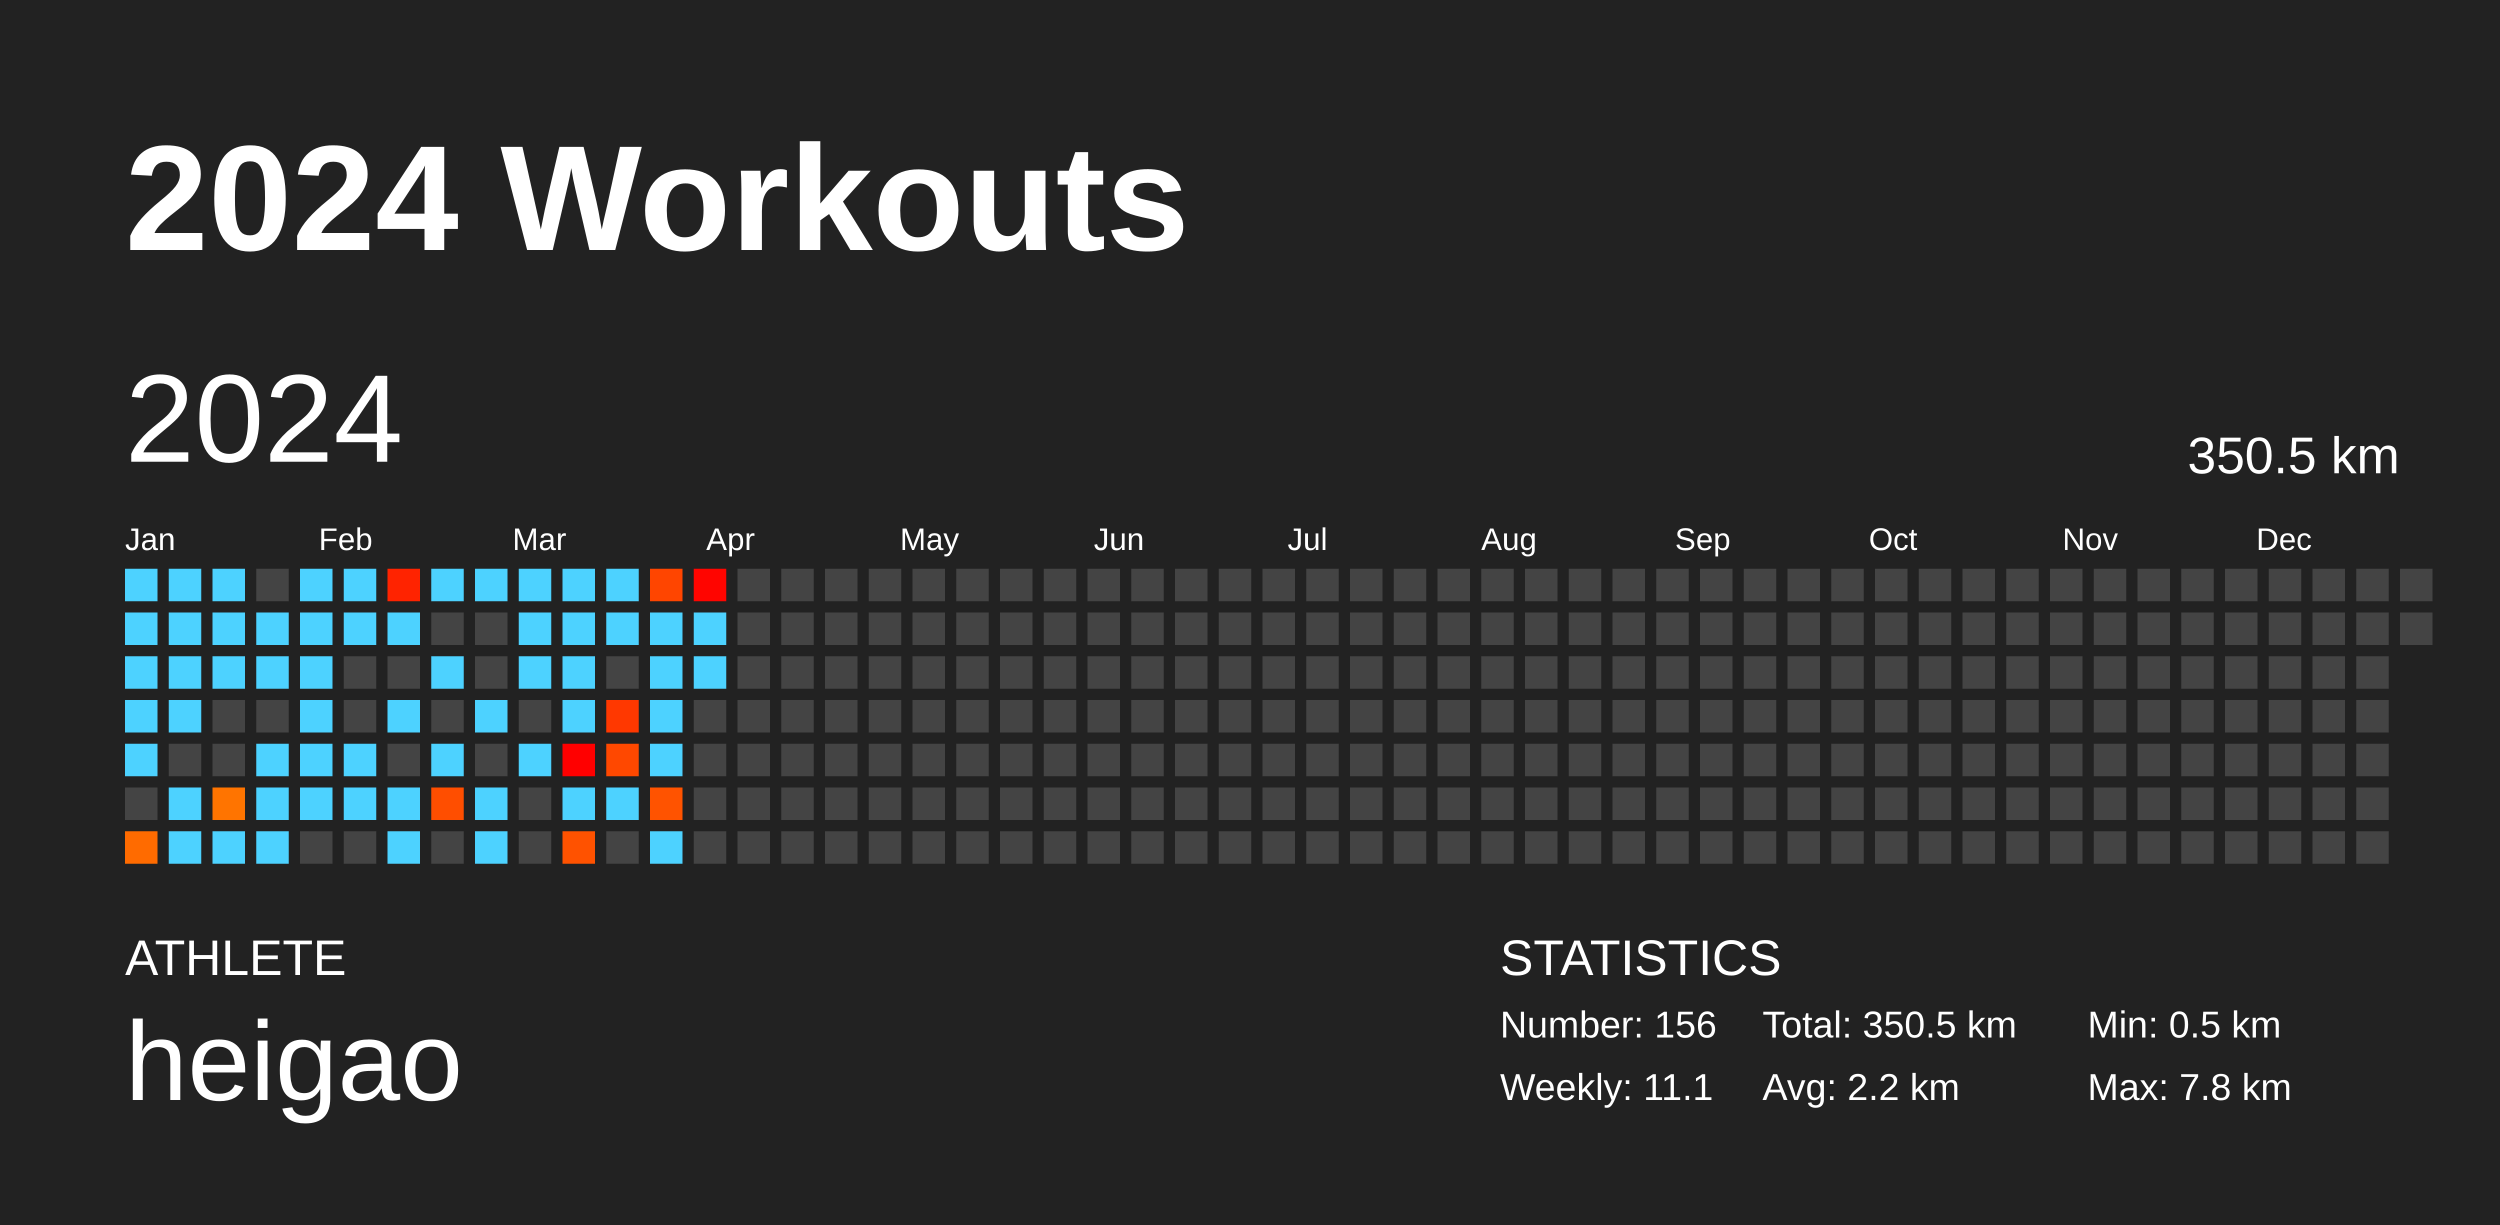
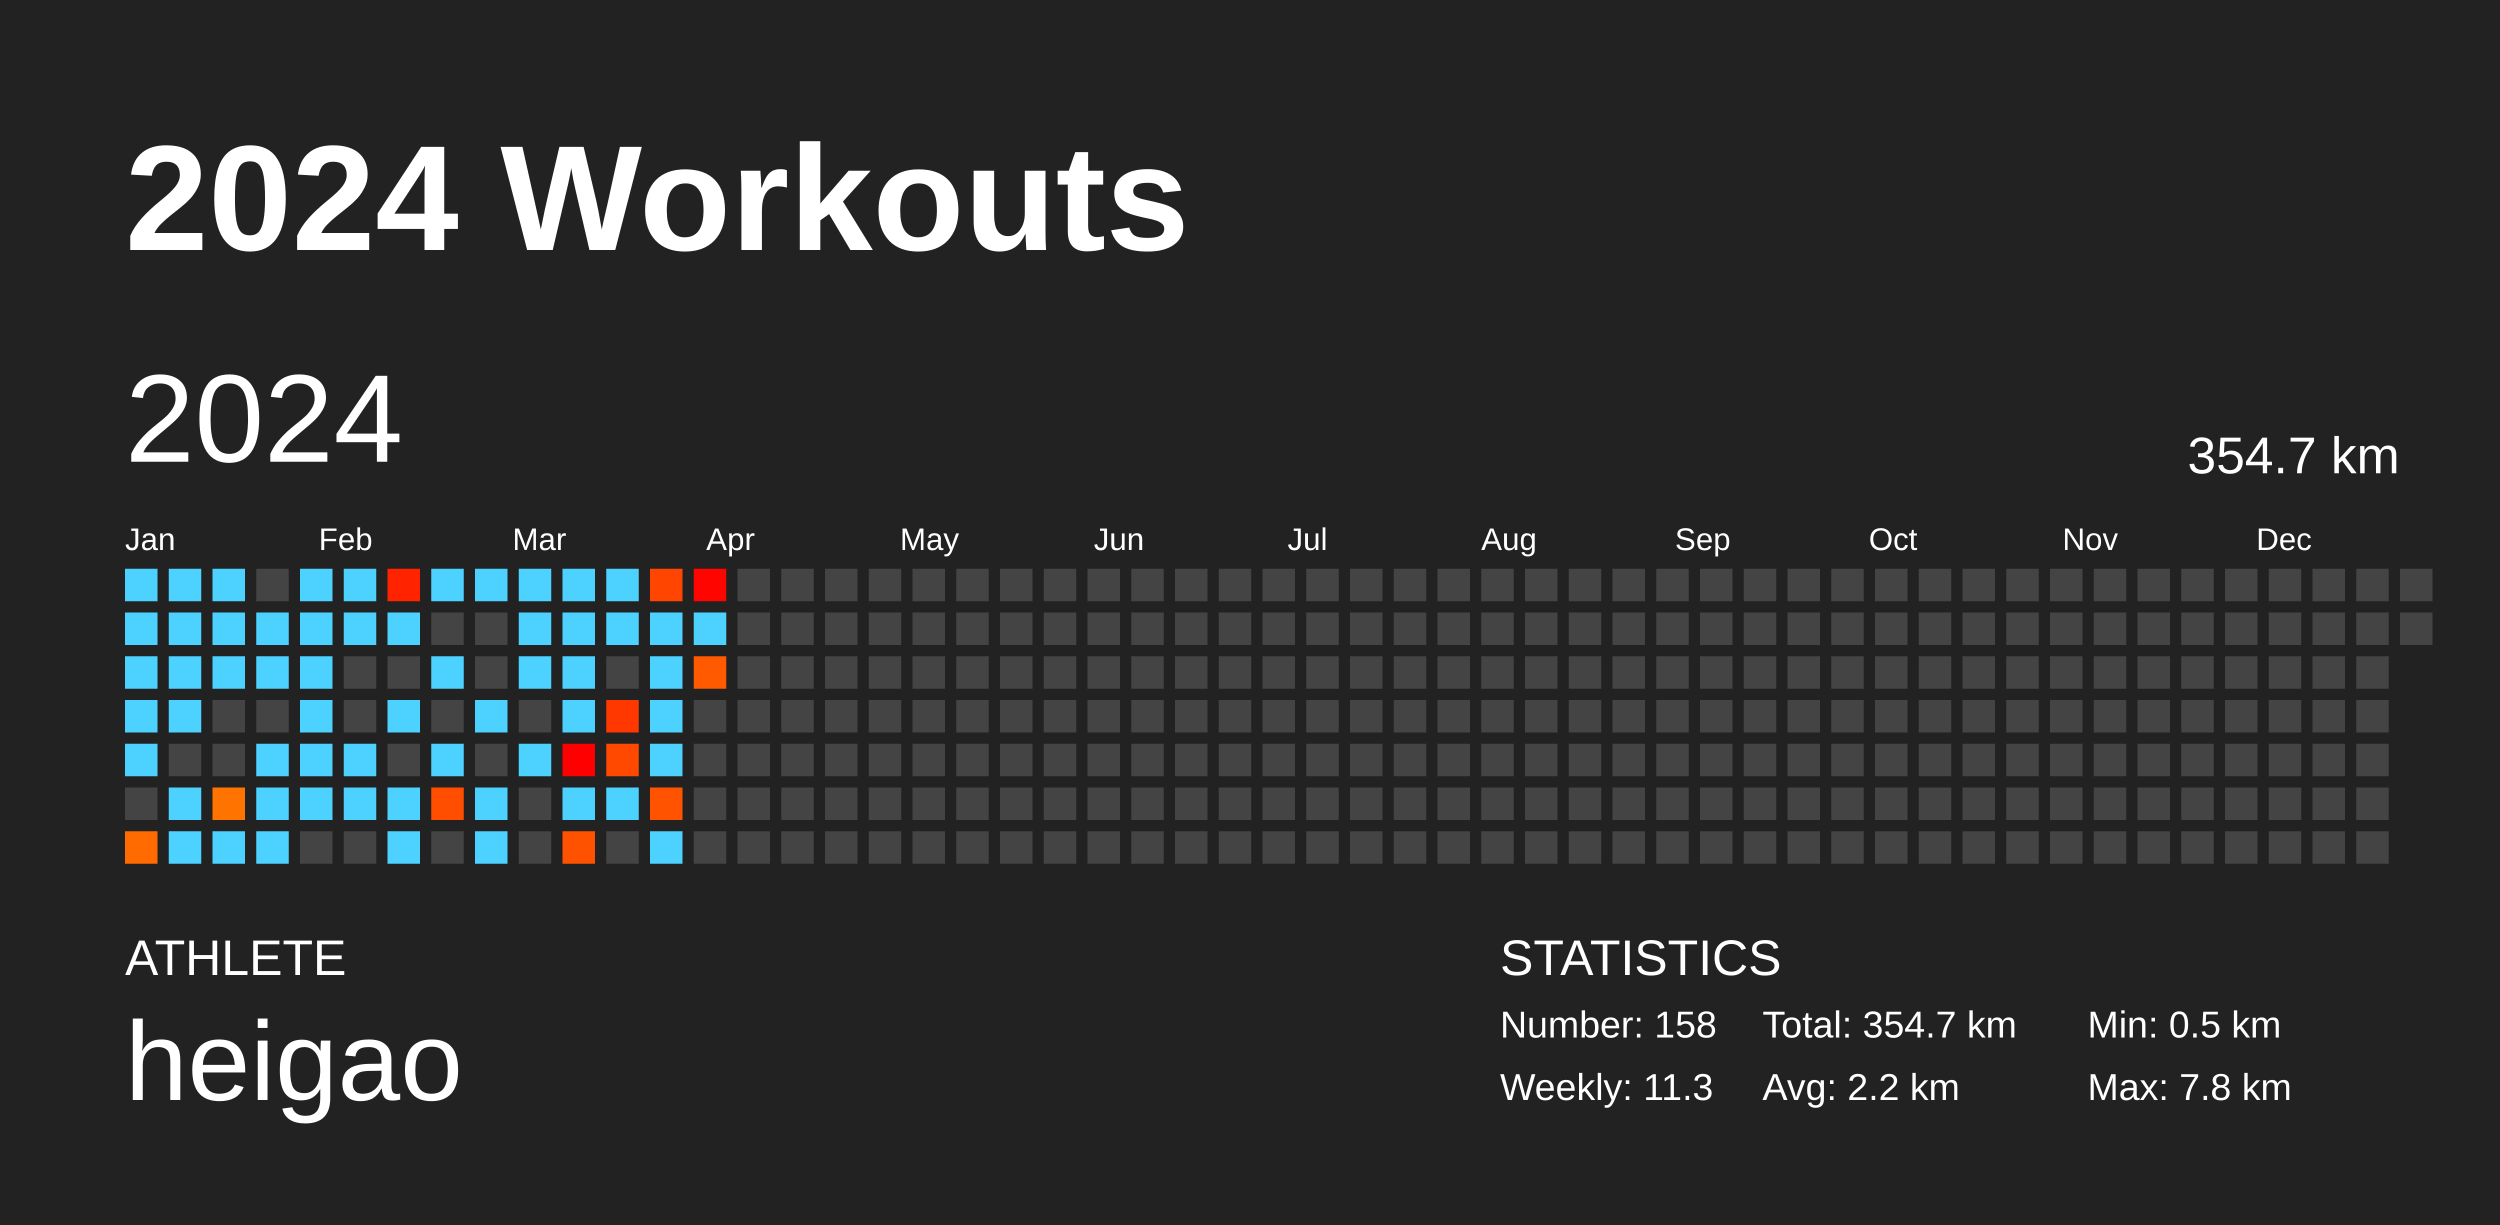
<svg xmlns="http://www.w3.org/2000/svg" baseProfile="full" height="98mm" version="1.1" viewBox="0,0,200,98" width="200mm">
  <defs />
  <rect fill="#222222" height="98" width="200" x="0" y="0" />
  <text fill="#FFFFFF" style="font-size:12px; font-family:Arial; font-weight:bold;" x="10" y="20">2024 Workouts</text>
  <text fill="#FFFFFF" style="font-size:4px; font-family:Arial" x="10" y="78">ATHLETE</text>
  <text fill="#FFFFFF" style="font-size:9px; font-family:Arial" x="10" y="88">heigao</text>
  <text fill="#FFFFFF" style="font-size:4px; font-family:Arial" x="120" y="78">STATISTICS</text>
-   <text fill="#FFFFFF" style="font-size:3px; font-family:Arial" x="120" y="83">Number: 156</text>
-   <text fill="#FFFFFF" style="font-size:3px; font-family:Arial" x="120" y="88">Weekly: 11.1</text>
-   <text fill="#FFFFFF" style="font-size:3px; font-family:Arial" x="141" y="83">Total: 350.5 km</text>
+   <text fill="#FFFFFF" style="font-size:3px; font-family:Arial" x="120" y="83">Number: 158</text>
+   <text fill="#FFFFFF" style="font-size:3px; font-family:Arial" x="120" y="88">Weekly: 11.3</text>
+   <text fill="#FFFFFF" style="font-size:3px; font-family:Arial" x="141" y="83">Total: 354.7 km</text>
  <text fill="#FFFFFF" style="font-size:3px; font-family:Arial" x="141" y="88">Avg: 2.2 km</text>
  <text fill="#FFFFFF" style="font-size:3px; font-family:Arial" x="167" y="83">Min: 0.5 km</text>
  <text fill="#FFFFFF" style="font-size:3px; font-family:Arial" x="167" y="88">Max: 7.8 km</text>
  <text dominant-baseline="hanging" fill="#FFFFFF" style="font-size:10.0px; font-family:Arial;" x="10" y="30">2024</text>
-   <text dominant-baseline="hanging" fill="#FFFFFF" style="font-size:4.125px; font-family:Arial;" x="175" y="35">350.5 km</text>
+   <text dominant-baseline="hanging" fill="#FFFFFF" style="font-size:4.125px; font-family:Arial;" x="175" y="35">354.7 km</text>
  <text fill="#FFFFFF" style="font-size:2.5px; font-family:Arial" x="10.0" y="44">Jan</text>
  <text fill="#FFFFFF" style="font-size:2.5px; font-family:Arial" x="25.5" y="44">Feb</text>
  <text fill="#FFFFFF" style="font-size:2.5px; font-family:Arial" x="41.0" y="44">Mar</text>
  <text fill="#FFFFFF" style="font-size:2.5px; font-family:Arial" x="56.5" y="44">Apr</text>
  <text fill="#FFFFFF" style="font-size:2.5px; font-family:Arial" x="72.0" y="44">May</text>
  <text fill="#FFFFFF" style="font-size:2.5px; font-family:Arial" x="87.5" y="44">Jun</text>
  <text fill="#FFFFFF" style="font-size:2.5px; font-family:Arial" x="103.0" y="44">Jul</text>
  <text fill="#FFFFFF" style="font-size:2.5px; font-family:Arial" x="118.5" y="44">Aug</text>
  <text fill="#FFFFFF" style="font-size:2.5px; font-family:Arial" x="134.0" y="44">Sep</text>
  <text fill="#FFFFFF" style="font-size:2.5px; font-family:Arial" x="149.5" y="44">Oct</text>
  <text fill="#FFFFFF" style="font-size:2.5px; font-family:Arial" x="165.0" y="44">Nov</text>
  <text fill="#FFFFFF" style="font-size:2.5px; font-family:Arial" x="180.5" y="44">Dec</text>
  <rect fill="#4dd2ff" height="2.6" width="2.6" x="10.0" y="45.5" />
  <rect fill="#4dd2ff" height="2.6" width="2.6" x="10.0" y="49.0" />
  <rect fill="#4dd2ff" height="2.6" width="2.6" x="10.0" y="52.5" />
  <rect fill="#4dd2ff" height="2.6" width="2.6" x="10.0" y="56.0" />
  <rect fill="#4dd2ff" height="2.6" width="2.6" x="10.0" y="59.5" />
  <rect fill="#444444" height="2.6" width="2.6" x="10.0" y="63.0" />
  <rect fill="#ff6b00" height="2.6" width="2.6" x="10.0" y="66.5" />
  <rect fill="#4dd2ff" height="2.6" width="2.6" x="13.5" y="45.5" />
  <rect fill="#4dd2ff" height="2.6" width="2.6" x="13.5" y="49.0" />
  <rect fill="#4dd2ff" height="2.6" width="2.6" x="13.5" y="52.5" />
  <rect fill="#4dd2ff" height="2.6" width="2.6" x="13.5" y="56.0" />
  <rect fill="#444444" height="2.6" width="2.6" x="13.5" y="59.5" />
  <rect fill="#4dd2ff" height="2.6" width="2.6" x="13.5" y="63.0" />
  <rect fill="#4dd2ff" height="2.6" width="2.6" x="13.5" y="66.5" />
  <rect fill="#4dd2ff" height="2.6" width="2.6" x="17.0" y="45.5" />
  <rect fill="#4dd2ff" height="2.6" width="2.6" x="17.0" y="49.0" />
  <rect fill="#4dd2ff" height="2.6" width="2.6" x="17.0" y="52.5" />
  <rect fill="#444444" height="2.6" width="2.6" x="17.0" y="56.0" />
  <rect fill="#444444" height="2.6" width="2.6" x="17.0" y="59.5" />
  <rect fill="#ff7400" height="2.6" width="2.6" x="17.0" y="63.0" />
  <rect fill="#4dd2ff" height="2.6" width="2.6" x="17.0" y="66.5" />
  <rect fill="#444444" height="2.6" width="2.6" x="20.5" y="45.5" />
  <rect fill="#4dd2ff" height="2.6" width="2.6" x="20.5" y="49.0" />
  <rect fill="#4dd2ff" height="2.6" width="2.6" x="20.5" y="52.5" />
  <rect fill="#444444" height="2.6" width="2.6" x="20.5" y="56.0" />
  <rect fill="#4dd2ff" height="2.6" width="2.6" x="20.5" y="59.5" />
  <rect fill="#4dd2ff" height="2.6" width="2.6" x="20.5" y="63.0" />
  <rect fill="#4dd2ff" height="2.6" width="2.6" x="20.5" y="66.5" />
  <rect fill="#4dd2ff" height="2.6" width="2.6" x="24.0" y="45.5" />
  <rect fill="#4dd2ff" height="2.6" width="2.6" x="24.0" y="49.0" />
  <rect fill="#4dd2ff" height="2.6" width="2.6" x="24.0" y="52.5" />
  <rect fill="#4dd2ff" height="2.6" width="2.6" x="24.0" y="56.0" />
  <rect fill="#4dd2ff" height="2.6" width="2.6" x="24.0" y="59.5" />
  <rect fill="#4dd2ff" height="2.6" width="2.6" x="24.0" y="63.0" />
  <rect fill="#444444" height="2.6" width="2.6" x="24.0" y="66.5" />
  <rect fill="#4dd2ff" height="2.6" width="2.6" x="27.5" y="45.5" />
  <rect fill="#4dd2ff" height="2.6" width="2.6" x="27.5" y="49.0" />
  <rect fill="#444444" height="2.6" width="2.6" x="27.5" y="52.5" />
  <rect fill="#444444" height="2.6" width="2.6" x="27.5" y="56.0" />
  <rect fill="#4dd2ff" height="2.6" width="2.6" x="27.5" y="59.5" />
  <rect fill="#4dd2ff" height="2.6" width="2.6" x="27.5" y="63.0" />
  <rect fill="#444444" height="2.6" width="2.6" x="27.5" y="66.5" />
  <rect fill="#ff2300" height="2.6" width="2.6" x="31.0" y="45.5" />
  <rect fill="#4dd2ff" height="2.6" width="2.6" x="31.0" y="49.0" />
  <rect fill="#444444" height="2.6" width="2.6" x="31.0" y="52.5" />
  <rect fill="#4dd2ff" height="2.6" width="2.6" x="31.0" y="56.0" />
  <rect fill="#444444" height="2.6" width="2.6" x="31.0" y="59.5" />
  <rect fill="#4dd2ff" height="2.6" width="2.6" x="31.0" y="63.0" />
  <rect fill="#4dd2ff" height="2.6" width="2.6" x="31.0" y="66.5" />
  <rect fill="#4dd2ff" height="2.6" width="2.6" x="34.5" y="45.5" />
  <rect fill="#444444" height="2.6" width="2.6" x="34.5" y="49.0" />
  <rect fill="#4dd2ff" height="2.6" width="2.6" x="34.5" y="52.5" />
  <rect fill="#444444" height="2.6" width="2.6" x="34.5" y="56.0" />
  <rect fill="#4dd2ff" height="2.6" width="2.6" x="34.5" y="59.5" />
  <rect fill="#ff4e00" height="2.6" width="2.6" x="34.5" y="63.0" />
  <rect fill="#444444" height="2.6" width="2.6" x="34.5" y="66.5" />
  <rect fill="#4dd2ff" height="2.6" width="2.6" x="38.0" y="45.5" />
  <rect fill="#444444" height="2.6" width="2.6" x="38.0" y="49.0" />
  <rect fill="#444444" height="2.6" width="2.6" x="38.0" y="52.5" />
  <rect fill="#4dd2ff" height="2.6" width="2.6" x="38.0" y="56.0" />
  <rect fill="#444444" height="2.6" width="2.6" x="38.0" y="59.5" />
  <rect fill="#4dd2ff" height="2.6" width="2.6" x="38.0" y="63.0" />
  <rect fill="#4dd2ff" height="2.6" width="2.6" x="38.0" y="66.5" />
  <rect fill="#4dd2ff" height="2.6" width="2.6" x="41.5" y="45.5" />
  <rect fill="#4dd2ff" height="2.6" width="2.6" x="41.5" y="49.0" />
  <rect fill="#4dd2ff" height="2.6" width="2.6" x="41.5" y="52.5" />
  <rect fill="#444444" height="2.6" width="2.6" x="41.5" y="56.0" />
  <rect fill="#4dd2ff" height="2.6" width="2.6" x="41.5" y="59.5" />
  <rect fill="#444444" height="2.6" width="2.6" x="41.5" y="63.0" />
  <rect fill="#444444" height="2.6" width="2.6" x="41.5" y="66.5" />
  <rect fill="#4dd2ff" height="2.6" width="2.6" x="45.0" y="45.5" />
  <rect fill="#4dd2ff" height="2.6" width="2.6" x="45.0" y="49.0" />
  <rect fill="#4dd2ff" height="2.6" width="2.6" x="45.0" y="52.5" />
  <rect fill="#4dd2ff" height="2.6" width="2.6" x="45.0" y="56.0" />
  <rect fill="#ff0000" height="2.6" width="2.6" x="45.0" y="59.5" />
  <rect fill="#4dd2ff" height="2.6" width="2.6" x="45.0" y="63.0" />
  <rect fill="#ff5200" height="2.6" width="2.6" x="45.0" y="66.5" />
  <rect fill="#4dd2ff" height="2.6" width="2.6" x="48.5" y="45.5" />
  <rect fill="#4dd2ff" height="2.6" width="2.6" x="48.5" y="49.0" />
  <rect fill="#444444" height="2.6" width="2.6" x="48.5" y="52.5" />
  <rect fill="#ff3800" height="2.6" width="2.6" x="48.5" y="56.0" />
  <rect fill="#ff4800" height="2.6" width="2.6" x="48.5" y="59.5" />
  <rect fill="#4dd2ff" height="2.6" width="2.6" x="48.5" y="63.0" />
  <rect fill="#444444" height="2.6" width="2.6" x="48.5" y="66.5" />
  <rect fill="#ff4500" height="2.6" width="2.6" x="52.0" y="45.5" />
  <rect fill="#4dd2ff" height="2.6" width="2.6" x="52.0" y="49.0" />
  <rect fill="#4dd2ff" height="2.6" width="2.6" x="52.0" y="52.5" />
  <rect fill="#4dd2ff" height="2.6" width="2.6" x="52.0" y="56.0" />
  <rect fill="#4dd2ff" height="2.6" width="2.6" x="52.0" y="59.5" />
  <rect fill="#ff5300" height="2.6" width="2.6" x="52.0" y="63.0" />
  <rect fill="#4dd2ff" height="2.6" width="2.6" x="52.0" y="66.5" />
  <rect fill="#ff0500" height="2.6" width="2.6" x="55.5" y="45.5" />
  <rect fill="#4dd2ff" height="2.6" width="2.6" x="55.5" y="49.0" />
-   <rect fill="#4dd2ff" height="2.6" width="2.6" x="55.5" y="52.5" />
+   <rect fill="#ff5a00" height="2.6" width="2.6" x="55.5" y="52.5" />
  <rect fill="#444444" height="2.6" width="2.6" x="55.5" y="56.0" />
  <rect fill="#444444" height="2.6" width="2.6" x="55.5" y="59.5" />
  <rect fill="#444444" height="2.6" width="2.6" x="55.5" y="63.0" />
  <rect fill="#444444" height="2.6" width="2.6" x="55.5" y="66.5" />
  <rect fill="#444444" height="2.6" width="2.6" x="59.0" y="45.5" />
  <rect fill="#444444" height="2.6" width="2.6" x="59.0" y="49.0" />
  <rect fill="#444444" height="2.6" width="2.6" x="59.0" y="52.5" />
  <rect fill="#444444" height="2.6" width="2.6" x="59.0" y="56.0" />
  <rect fill="#444444" height="2.6" width="2.6" x="59.0" y="59.5" />
  <rect fill="#444444" height="2.6" width="2.6" x="59.0" y="63.0" />
  <rect fill="#444444" height="2.6" width="2.6" x="59.0" y="66.5" />
  <rect fill="#444444" height="2.6" width="2.6" x="62.5" y="45.5" />
  <rect fill="#444444" height="2.6" width="2.6" x="62.5" y="49.0" />
  <rect fill="#444444" height="2.6" width="2.6" x="62.5" y="52.5" />
  <rect fill="#444444" height="2.6" width="2.6" x="62.5" y="56.0" />
  <rect fill="#444444" height="2.6" width="2.6" x="62.5" y="59.5" />
  <rect fill="#444444" height="2.6" width="2.6" x="62.5" y="63.0" />
  <rect fill="#444444" height="2.6" width="2.6" x="62.5" y="66.5" />
  <rect fill="#444444" height="2.6" width="2.6" x="66.0" y="45.5" />
  <rect fill="#444444" height="2.6" width="2.6" x="66.0" y="49.0" />
  <rect fill="#444444" height="2.6" width="2.6" x="66.0" y="52.5" />
  <rect fill="#444444" height="2.6" width="2.6" x="66.0" y="56.0" />
  <rect fill="#444444" height="2.6" width="2.6" x="66.0" y="59.5" />
  <rect fill="#444444" height="2.6" width="2.6" x="66.0" y="63.0" />
  <rect fill="#444444" height="2.6" width="2.6" x="66.0" y="66.5" />
  <rect fill="#444444" height="2.6" width="2.6" x="69.5" y="45.5" />
  <rect fill="#444444" height="2.6" width="2.6" x="69.5" y="49.0" />
  <rect fill="#444444" height="2.6" width="2.6" x="69.5" y="52.5" />
  <rect fill="#444444" height="2.6" width="2.6" x="69.5" y="56.0" />
  <rect fill="#444444" height="2.6" width="2.6" x="69.5" y="59.5" />
  <rect fill="#444444" height="2.6" width="2.6" x="69.5" y="63.0" />
  <rect fill="#444444" height="2.6" width="2.6" x="69.5" y="66.5" />
  <rect fill="#444444" height="2.6" width="2.6" x="73.0" y="45.5" />
  <rect fill="#444444" height="2.6" width="2.6" x="73.0" y="49.0" />
  <rect fill="#444444" height="2.6" width="2.6" x="73.0" y="52.5" />
  <rect fill="#444444" height="2.6" width="2.6" x="73.0" y="56.0" />
  <rect fill="#444444" height="2.6" width="2.6" x="73.0" y="59.5" />
  <rect fill="#444444" height="2.6" width="2.6" x="73.0" y="63.0" />
  <rect fill="#444444" height="2.6" width="2.6" x="73.0" y="66.5" />
  <rect fill="#444444" height="2.6" width="2.6" x="76.5" y="45.5" />
  <rect fill="#444444" height="2.6" width="2.6" x="76.5" y="49.0" />
  <rect fill="#444444" height="2.6" width="2.6" x="76.5" y="52.5" />
  <rect fill="#444444" height="2.6" width="2.6" x="76.5" y="56.0" />
  <rect fill="#444444" height="2.6" width="2.6" x="76.5" y="59.5" />
  <rect fill="#444444" height="2.6" width="2.6" x="76.5" y="63.0" />
  <rect fill="#444444" height="2.6" width="2.6" x="76.5" y="66.5" />
  <rect fill="#444444" height="2.6" width="2.6" x="80.0" y="45.5" />
  <rect fill="#444444" height="2.6" width="2.6" x="80.0" y="49.0" />
  <rect fill="#444444" height="2.6" width="2.6" x="80.0" y="52.5" />
  <rect fill="#444444" height="2.6" width="2.6" x="80.0" y="56.0" />
  <rect fill="#444444" height="2.6" width="2.6" x="80.0" y="59.5" />
  <rect fill="#444444" height="2.6" width="2.6" x="80.0" y="63.0" />
  <rect fill="#444444" height="2.6" width="2.6" x="80.0" y="66.5" />
  <rect fill="#444444" height="2.6" width="2.6" x="83.5" y="45.5" />
  <rect fill="#444444" height="2.6" width="2.6" x="83.5" y="49.0" />
  <rect fill="#444444" height="2.6" width="2.6" x="83.5" y="52.5" />
  <rect fill="#444444" height="2.6" width="2.6" x="83.5" y="56.0" />
  <rect fill="#444444" height="2.6" width="2.6" x="83.5" y="59.5" />
  <rect fill="#444444" height="2.6" width="2.6" x="83.5" y="63.0" />
  <rect fill="#444444" height="2.6" width="2.6" x="83.5" y="66.5" />
  <rect fill="#444444" height="2.6" width="2.6" x="87.0" y="45.5" />
  <rect fill="#444444" height="2.6" width="2.6" x="87.0" y="49.0" />
  <rect fill="#444444" height="2.6" width="2.6" x="87.0" y="52.5" />
  <rect fill="#444444" height="2.6" width="2.6" x="87.0" y="56.0" />
  <rect fill="#444444" height="2.6" width="2.6" x="87.0" y="59.5" />
  <rect fill="#444444" height="2.6" width="2.6" x="87.0" y="63.0" />
  <rect fill="#444444" height="2.6" width="2.6" x="87.0" y="66.5" />
  <rect fill="#444444" height="2.6" width="2.6" x="90.5" y="45.5" />
  <rect fill="#444444" height="2.6" width="2.6" x="90.5" y="49.0" />
  <rect fill="#444444" height="2.6" width="2.6" x="90.5" y="52.5" />
  <rect fill="#444444" height="2.6" width="2.6" x="90.5" y="56.0" />
  <rect fill="#444444" height="2.6" width="2.6" x="90.5" y="59.5" />
  <rect fill="#444444" height="2.6" width="2.6" x="90.5" y="63.0" />
  <rect fill="#444444" height="2.6" width="2.6" x="90.5" y="66.5" />
  <rect fill="#444444" height="2.6" width="2.6" x="94.0" y="45.5" />
  <rect fill="#444444" height="2.6" width="2.6" x="94.0" y="49.0" />
  <rect fill="#444444" height="2.6" width="2.6" x="94.0" y="52.5" />
  <rect fill="#444444" height="2.6" width="2.6" x="94.0" y="56.0" />
  <rect fill="#444444" height="2.6" width="2.6" x="94.0" y="59.5" />
  <rect fill="#444444" height="2.6" width="2.6" x="94.0" y="63.0" />
  <rect fill="#444444" height="2.6" width="2.6" x="94.0" y="66.5" />
  <rect fill="#444444" height="2.6" width="2.6" x="97.5" y="45.5" />
  <rect fill="#444444" height="2.6" width="2.6" x="97.5" y="49.0" />
  <rect fill="#444444" height="2.6" width="2.6" x="97.5" y="52.5" />
  <rect fill="#444444" height="2.6" width="2.6" x="97.5" y="56.0" />
  <rect fill="#444444" height="2.6" width="2.6" x="97.5" y="59.5" />
  <rect fill="#444444" height="2.6" width="2.6" x="97.5" y="63.0" />
  <rect fill="#444444" height="2.6" width="2.6" x="97.5" y="66.5" />
  <rect fill="#444444" height="2.6" width="2.6" x="101.0" y="45.5" />
  <rect fill="#444444" height="2.6" width="2.6" x="101.0" y="49.0" />
  <rect fill="#444444" height="2.6" width="2.6" x="101.0" y="52.5" />
  <rect fill="#444444" height="2.6" width="2.6" x="101.0" y="56.0" />
  <rect fill="#444444" height="2.6" width="2.6" x="101.0" y="59.5" />
  <rect fill="#444444" height="2.6" width="2.6" x="101.0" y="63.0" />
  <rect fill="#444444" height="2.6" width="2.6" x="101.0" y="66.5" />
  <rect fill="#444444" height="2.6" width="2.6" x="104.5" y="45.5" />
  <rect fill="#444444" height="2.6" width="2.6" x="104.5" y="49.0" />
  <rect fill="#444444" height="2.6" width="2.6" x="104.5" y="52.5" />
  <rect fill="#444444" height="2.6" width="2.6" x="104.5" y="56.0" />
  <rect fill="#444444" height="2.6" width="2.6" x="104.5" y="59.5" />
  <rect fill="#444444" height="2.6" width="2.6" x="104.5" y="63.0" />
  <rect fill="#444444" height="2.6" width="2.6" x="104.5" y="66.5" />
  <rect fill="#444444" height="2.6" width="2.6" x="108.0" y="45.5" />
  <rect fill="#444444" height="2.6" width="2.6" x="108.0" y="49.0" />
  <rect fill="#444444" height="2.6" width="2.6" x="108.0" y="52.5" />
  <rect fill="#444444" height="2.6" width="2.6" x="108.0" y="56.0" />
  <rect fill="#444444" height="2.6" width="2.6" x="108.0" y="59.5" />
  <rect fill="#444444" height="2.6" width="2.6" x="108.0" y="63.0" />
  <rect fill="#444444" height="2.6" width="2.6" x="108.0" y="66.5" />
  <rect fill="#444444" height="2.6" width="2.6" x="111.5" y="45.5" />
  <rect fill="#444444" height="2.6" width="2.6" x="111.5" y="49.0" />
  <rect fill="#444444" height="2.6" width="2.6" x="111.5" y="52.5" />
  <rect fill="#444444" height="2.6" width="2.6" x="111.5" y="56.0" />
  <rect fill="#444444" height="2.6" width="2.6" x="111.5" y="59.5" />
  <rect fill="#444444" height="2.6" width="2.6" x="111.5" y="63.0" />
  <rect fill="#444444" height="2.6" width="2.6" x="111.5" y="66.5" />
  <rect fill="#444444" height="2.6" width="2.6" x="115.0" y="45.5" />
  <rect fill="#444444" height="2.6" width="2.6" x="115.0" y="49.0" />
  <rect fill="#444444" height="2.6" width="2.6" x="115.0" y="52.5" />
  <rect fill="#444444" height="2.6" width="2.6" x="115.0" y="56.0" />
  <rect fill="#444444" height="2.6" width="2.6" x="115.0" y="59.5" />
  <rect fill="#444444" height="2.6" width="2.6" x="115.0" y="63.0" />
  <rect fill="#444444" height="2.6" width="2.6" x="115.0" y="66.5" />
  <rect fill="#444444" height="2.6" width="2.6" x="118.5" y="45.5" />
  <rect fill="#444444" height="2.6" width="2.6" x="118.5" y="49.0" />
  <rect fill="#444444" height="2.6" width="2.6" x="118.5" y="52.5" />
  <rect fill="#444444" height="2.6" width="2.6" x="118.5" y="56.0" />
  <rect fill="#444444" height="2.6" width="2.6" x="118.5" y="59.5" />
  <rect fill="#444444" height="2.6" width="2.6" x="118.5" y="63.0" />
  <rect fill="#444444" height="2.6" width="2.6" x="118.5" y="66.5" />
  <rect fill="#444444" height="2.6" width="2.6" x="122.0" y="45.5" />
  <rect fill="#444444" height="2.6" width="2.6" x="122.0" y="49.0" />
  <rect fill="#444444" height="2.6" width="2.6" x="122.0" y="52.5" />
  <rect fill="#444444" height="2.6" width="2.6" x="122.0" y="56.0" />
  <rect fill="#444444" height="2.6" width="2.6" x="122.0" y="59.5" />
  <rect fill="#444444" height="2.6" width="2.6" x="122.0" y="63.0" />
  <rect fill="#444444" height="2.6" width="2.6" x="122.0" y="66.5" />
  <rect fill="#444444" height="2.6" width="2.6" x="125.5" y="45.5" />
  <rect fill="#444444" height="2.6" width="2.6" x="125.5" y="49.0" />
  <rect fill="#444444" height="2.6" width="2.6" x="125.5" y="52.5" />
  <rect fill="#444444" height="2.6" width="2.6" x="125.5" y="56.0" />
  <rect fill="#444444" height="2.6" width="2.6" x="125.5" y="59.5" />
  <rect fill="#444444" height="2.6" width="2.6" x="125.5" y="63.0" />
  <rect fill="#444444" height="2.6" width="2.6" x="125.5" y="66.5" />
  <rect fill="#444444" height="2.6" width="2.6" x="129.0" y="45.5" />
  <rect fill="#444444" height="2.6" width="2.6" x="129.0" y="49.0" />
  <rect fill="#444444" height="2.6" width="2.6" x="129.0" y="52.5" />
  <rect fill="#444444" height="2.6" width="2.6" x="129.0" y="56.0" />
  <rect fill="#444444" height="2.6" width="2.6" x="129.0" y="59.5" />
  <rect fill="#444444" height="2.6" width="2.6" x="129.0" y="63.0" />
  <rect fill="#444444" height="2.6" width="2.6" x="129.0" y="66.5" />
  <rect fill="#444444" height="2.6" width="2.6" x="132.5" y="45.5" />
  <rect fill="#444444" height="2.6" width="2.6" x="132.5" y="49.0" />
  <rect fill="#444444" height="2.6" width="2.6" x="132.5" y="52.5" />
  <rect fill="#444444" height="2.6" width="2.6" x="132.5" y="56.0" />
  <rect fill="#444444" height="2.6" width="2.6" x="132.5" y="59.5" />
  <rect fill="#444444" height="2.6" width="2.6" x="132.5" y="63.0" />
  <rect fill="#444444" height="2.6" width="2.6" x="132.5" y="66.5" />
  <rect fill="#444444" height="2.6" width="2.6" x="136.0" y="45.5" />
  <rect fill="#444444" height="2.6" width="2.6" x="136.0" y="49.0" />
  <rect fill="#444444" height="2.6" width="2.6" x="136.0" y="52.5" />
  <rect fill="#444444" height="2.6" width="2.6" x="136.0" y="56.0" />
  <rect fill="#444444" height="2.6" width="2.6" x="136.0" y="59.5" />
  <rect fill="#444444" height="2.6" width="2.6" x="136.0" y="63.0" />
  <rect fill="#444444" height="2.6" width="2.6" x="136.0" y="66.5" />
  <rect fill="#444444" height="2.6" width="2.6" x="139.5" y="45.5" />
  <rect fill="#444444" height="2.6" width="2.6" x="139.5" y="49.0" />
  <rect fill="#444444" height="2.6" width="2.6" x="139.5" y="52.5" />
  <rect fill="#444444" height="2.6" width="2.6" x="139.5" y="56.0" />
  <rect fill="#444444" height="2.6" width="2.6" x="139.5" y="59.5" />
  <rect fill="#444444" height="2.6" width="2.6" x="139.5" y="63.0" />
  <rect fill="#444444" height="2.6" width="2.6" x="139.5" y="66.5" />
  <rect fill="#444444" height="2.6" width="2.6" x="143.0" y="45.5" />
  <rect fill="#444444" height="2.6" width="2.6" x="143.0" y="49.0" />
  <rect fill="#444444" height="2.6" width="2.6" x="143.0" y="52.5" />
  <rect fill="#444444" height="2.6" width="2.6" x="143.0" y="56.0" />
  <rect fill="#444444" height="2.6" width="2.6" x="143.0" y="59.5" />
  <rect fill="#444444" height="2.6" width="2.6" x="143.0" y="63.0" />
  <rect fill="#444444" height="2.6" width="2.6" x="143.0" y="66.5" />
  <rect fill="#444444" height="2.6" width="2.6" x="146.5" y="45.5" />
  <rect fill="#444444" height="2.6" width="2.6" x="146.5" y="49.0" />
  <rect fill="#444444" height="2.6" width="2.6" x="146.5" y="52.5" />
  <rect fill="#444444" height="2.6" width="2.6" x="146.5" y="56.0" />
  <rect fill="#444444" height="2.6" width="2.6" x="146.5" y="59.5" />
  <rect fill="#444444" height="2.6" width="2.6" x="146.5" y="63.0" />
  <rect fill="#444444" height="2.6" width="2.6" x="146.5" y="66.5" />
  <rect fill="#444444" height="2.6" width="2.6" x="150.0" y="45.5" />
  <rect fill="#444444" height="2.6" width="2.6" x="150.0" y="49.0" />
  <rect fill="#444444" height="2.6" width="2.6" x="150.0" y="52.5" />
  <rect fill="#444444" height="2.6" width="2.6" x="150.0" y="56.0" />
  <rect fill="#444444" height="2.6" width="2.6" x="150.0" y="59.5" />
  <rect fill="#444444" height="2.6" width="2.6" x="150.0" y="63.0" />
  <rect fill="#444444" height="2.6" width="2.6" x="150.0" y="66.5" />
  <rect fill="#444444" height="2.6" width="2.6" x="153.5" y="45.5" />
  <rect fill="#444444" height="2.6" width="2.6" x="153.5" y="49.0" />
  <rect fill="#444444" height="2.6" width="2.6" x="153.5" y="52.5" />
  <rect fill="#444444" height="2.6" width="2.6" x="153.5" y="56.0" />
  <rect fill="#444444" height="2.6" width="2.6" x="153.5" y="59.5" />
  <rect fill="#444444" height="2.6" width="2.6" x="153.5" y="63.0" />
  <rect fill="#444444" height="2.6" width="2.6" x="153.5" y="66.5" />
  <rect fill="#444444" height="2.6" width="2.6" x="157.0" y="45.5" />
  <rect fill="#444444" height="2.6" width="2.6" x="157.0" y="49.0" />
  <rect fill="#444444" height="2.6" width="2.6" x="157.0" y="52.5" />
  <rect fill="#444444" height="2.6" width="2.6" x="157.0" y="56.0" />
  <rect fill="#444444" height="2.6" width="2.6" x="157.0" y="59.5" />
  <rect fill="#444444" height="2.6" width="2.6" x="157.0" y="63.0" />
  <rect fill="#444444" height="2.6" width="2.6" x="157.0" y="66.5" />
  <rect fill="#444444" height="2.6" width="2.6" x="160.5" y="45.5" />
  <rect fill="#444444" height="2.6" width="2.6" x="160.5" y="49.0" />
  <rect fill="#444444" height="2.6" width="2.6" x="160.5" y="52.5" />
  <rect fill="#444444" height="2.6" width="2.6" x="160.5" y="56.0" />
  <rect fill="#444444" height="2.6" width="2.6" x="160.5" y="59.5" />
  <rect fill="#444444" height="2.6" width="2.6" x="160.5" y="63.0" />
  <rect fill="#444444" height="2.6" width="2.6" x="160.5" y="66.5" />
  <rect fill="#444444" height="2.6" width="2.6" x="164.0" y="45.5" />
  <rect fill="#444444" height="2.6" width="2.6" x="164.0" y="49.0" />
  <rect fill="#444444" height="2.6" width="2.6" x="164.0" y="52.5" />
  <rect fill="#444444" height="2.6" width="2.6" x="164.0" y="56.0" />
  <rect fill="#444444" height="2.6" width="2.6" x="164.0" y="59.5" />
  <rect fill="#444444" height="2.6" width="2.6" x="164.0" y="63.0" />
  <rect fill="#444444" height="2.6" width="2.6" x="164.0" y="66.5" />
  <rect fill="#444444" height="2.6" width="2.6" x="167.5" y="45.5" />
  <rect fill="#444444" height="2.6" width="2.6" x="167.5" y="49.0" />
  <rect fill="#444444" height="2.6" width="2.6" x="167.5" y="52.5" />
  <rect fill="#444444" height="2.6" width="2.6" x="167.5" y="56.0" />
  <rect fill="#444444" height="2.6" width="2.6" x="167.5" y="59.5" />
  <rect fill="#444444" height="2.6" width="2.6" x="167.5" y="63.0" />
  <rect fill="#444444" height="2.6" width="2.6" x="167.5" y="66.5" />
  <rect fill="#444444" height="2.6" width="2.6" x="171.0" y="45.5" />
  <rect fill="#444444" height="2.6" width="2.6" x="171.0" y="49.0" />
  <rect fill="#444444" height="2.6" width="2.6" x="171.0" y="52.5" />
  <rect fill="#444444" height="2.6" width="2.6" x="171.0" y="56.0" />
  <rect fill="#444444" height="2.6" width="2.6" x="171.0" y="59.5" />
  <rect fill="#444444" height="2.6" width="2.6" x="171.0" y="63.0" />
  <rect fill="#444444" height="2.6" width="2.6" x="171.0" y="66.5" />
  <rect fill="#444444" height="2.6" width="2.6" x="174.5" y="45.5" />
  <rect fill="#444444" height="2.6" width="2.6" x="174.5" y="49.0" />
  <rect fill="#444444" height="2.6" width="2.6" x="174.5" y="52.5" />
  <rect fill="#444444" height="2.6" width="2.6" x="174.5" y="56.0" />
  <rect fill="#444444" height="2.6" width="2.6" x="174.5" y="59.5" />
  <rect fill="#444444" height="2.6" width="2.6" x="174.5" y="63.0" />
  <rect fill="#444444" height="2.6" width="2.6" x="174.5" y="66.5" />
  <rect fill="#444444" height="2.6" width="2.6" x="178.0" y="45.5" />
  <rect fill="#444444" height="2.6" width="2.6" x="178.0" y="49.0" />
  <rect fill="#444444" height="2.6" width="2.6" x="178.0" y="52.5" />
  <rect fill="#444444" height="2.6" width="2.6" x="178.0" y="56.0" />
  <rect fill="#444444" height="2.6" width="2.6" x="178.0" y="59.5" />
  <rect fill="#444444" height="2.6" width="2.6" x="178.0" y="63.0" />
  <rect fill="#444444" height="2.6" width="2.6" x="178.0" y="66.5" />
  <rect fill="#444444" height="2.6" width="2.6" x="181.5" y="45.5" />
  <rect fill="#444444" height="2.6" width="2.6" x="181.5" y="49.0" />
  <rect fill="#444444" height="2.6" width="2.6" x="181.5" y="52.5" />
  <rect fill="#444444" height="2.6" width="2.6" x="181.5" y="56.0" />
  <rect fill="#444444" height="2.6" width="2.6" x="181.5" y="59.5" />
  <rect fill="#444444" height="2.6" width="2.6" x="181.5" y="63.0" />
  <rect fill="#444444" height="2.6" width="2.6" x="181.5" y="66.5" />
  <rect fill="#444444" height="2.6" width="2.6" x="185.0" y="45.5" />
  <rect fill="#444444" height="2.6" width="2.6" x="185.0" y="49.0" />
  <rect fill="#444444" height="2.6" width="2.6" x="185.0" y="52.5" />
  <rect fill="#444444" height="2.6" width="2.6" x="185.0" y="56.0" />
  <rect fill="#444444" height="2.6" width="2.6" x="185.0" y="59.5" />
  <rect fill="#444444" height="2.6" width="2.6" x="185.0" y="63.0" />
  <rect fill="#444444" height="2.6" width="2.6" x="185.0" y="66.5" />
  <rect fill="#444444" height="2.6" width="2.6" x="188.5" y="45.5" />
  <rect fill="#444444" height="2.6" width="2.6" x="188.5" y="49.0" />
  <rect fill="#444444" height="2.6" width="2.6" x="188.5" y="52.5" />
  <rect fill="#444444" height="2.6" width="2.6" x="188.5" y="56.0" />
  <rect fill="#444444" height="2.6" width="2.6" x="188.5" y="59.5" />
  <rect fill="#444444" height="2.6" width="2.6" x="188.5" y="63.0" />
  <rect fill="#444444" height="2.6" width="2.6" x="188.5" y="66.5" />
  <rect fill="#444444" height="2.6" width="2.6" x="192.0" y="45.5" />
  <rect fill="#444444" height="2.6" width="2.6" x="192.0" y="49.0" />
</svg>
